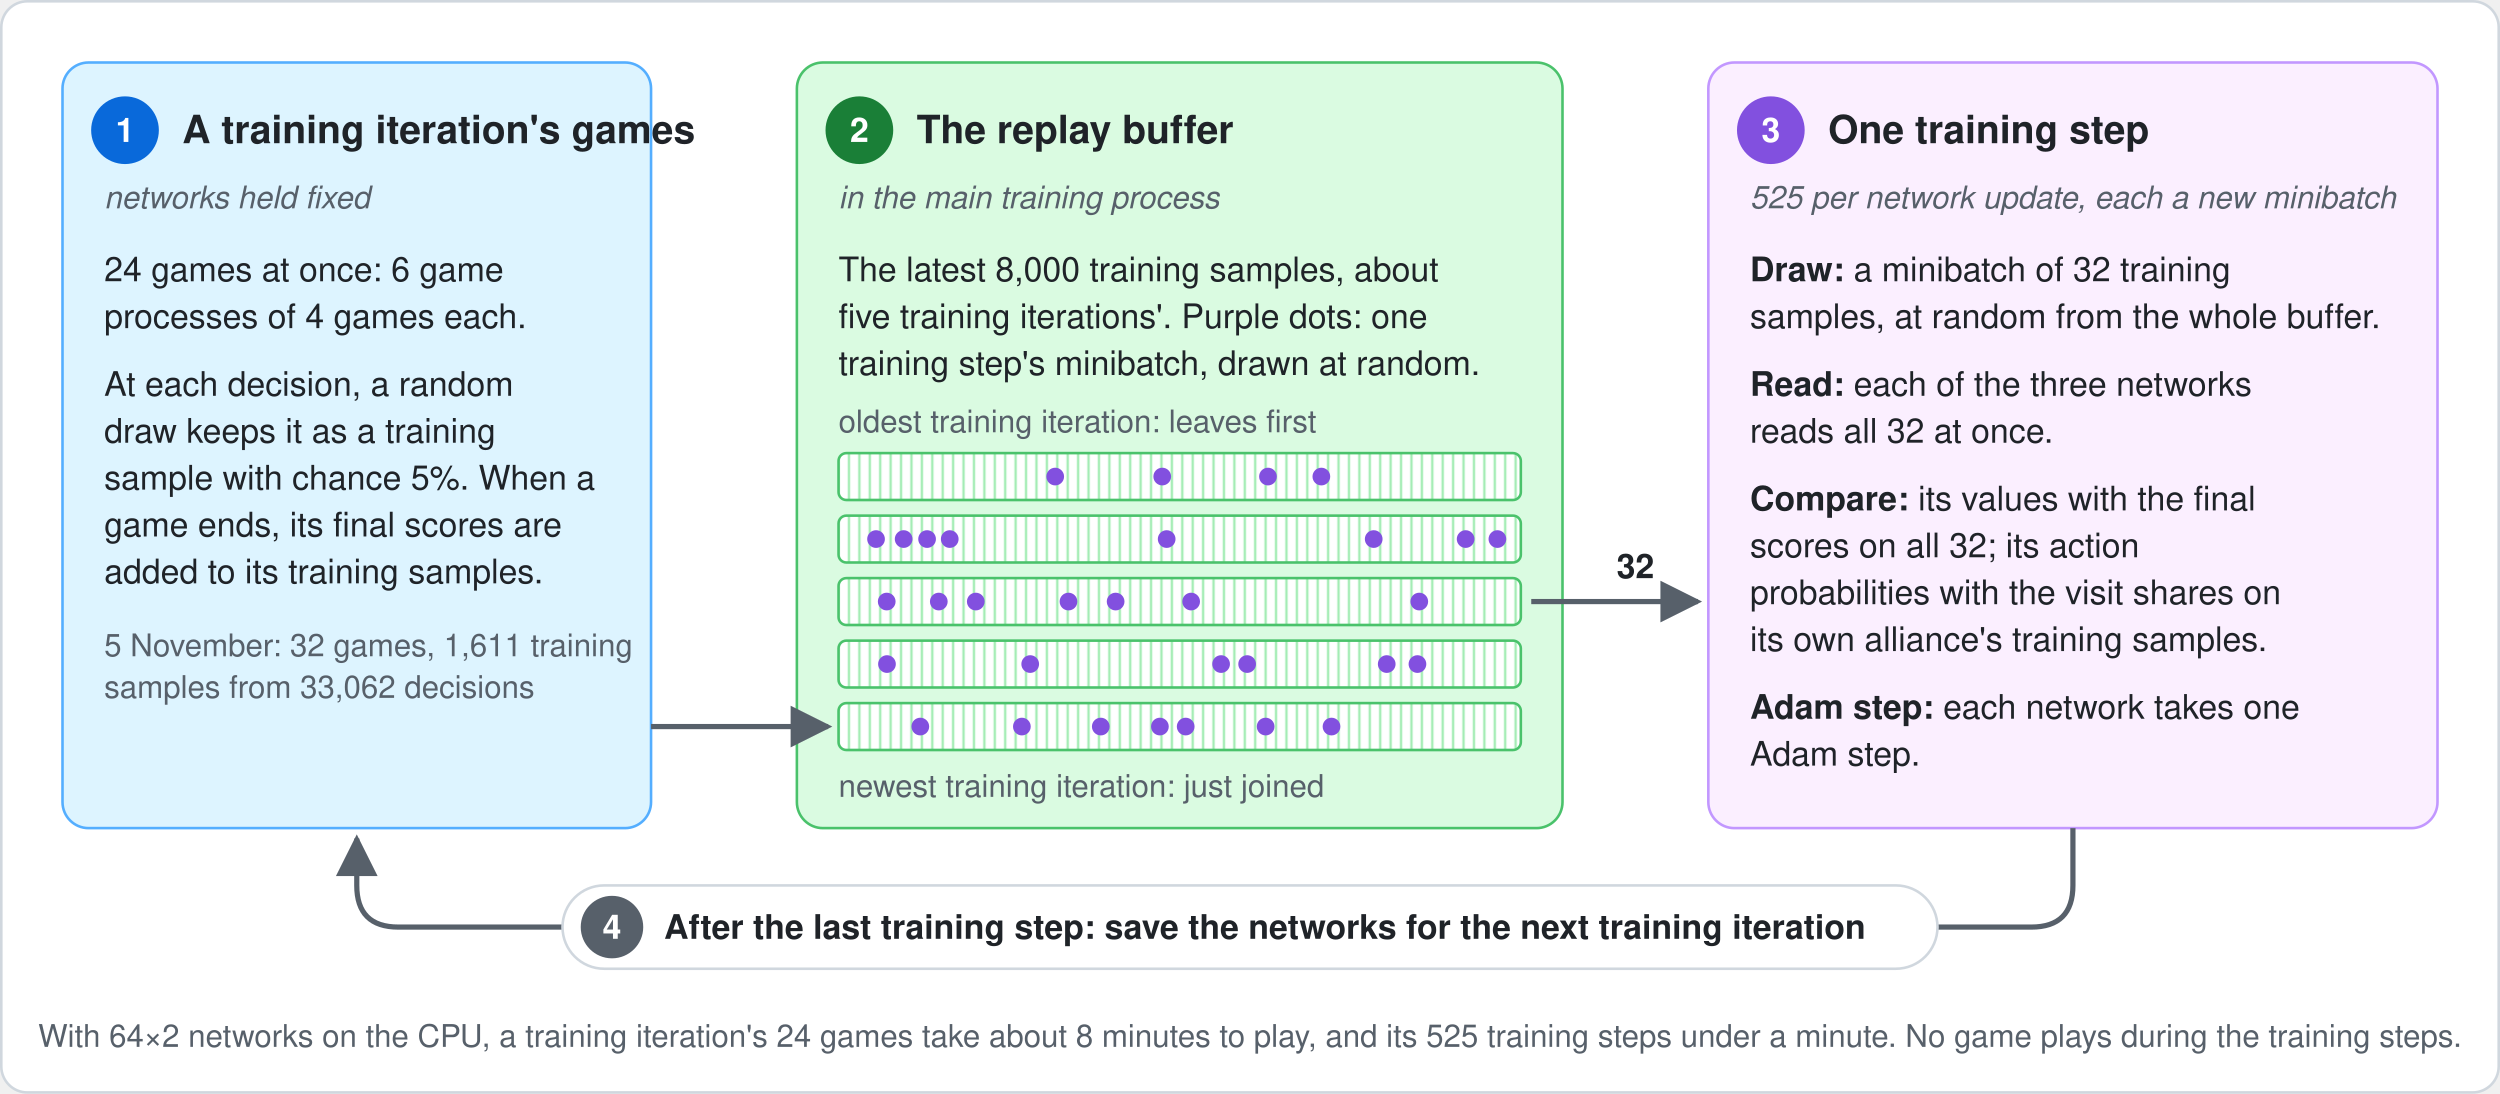
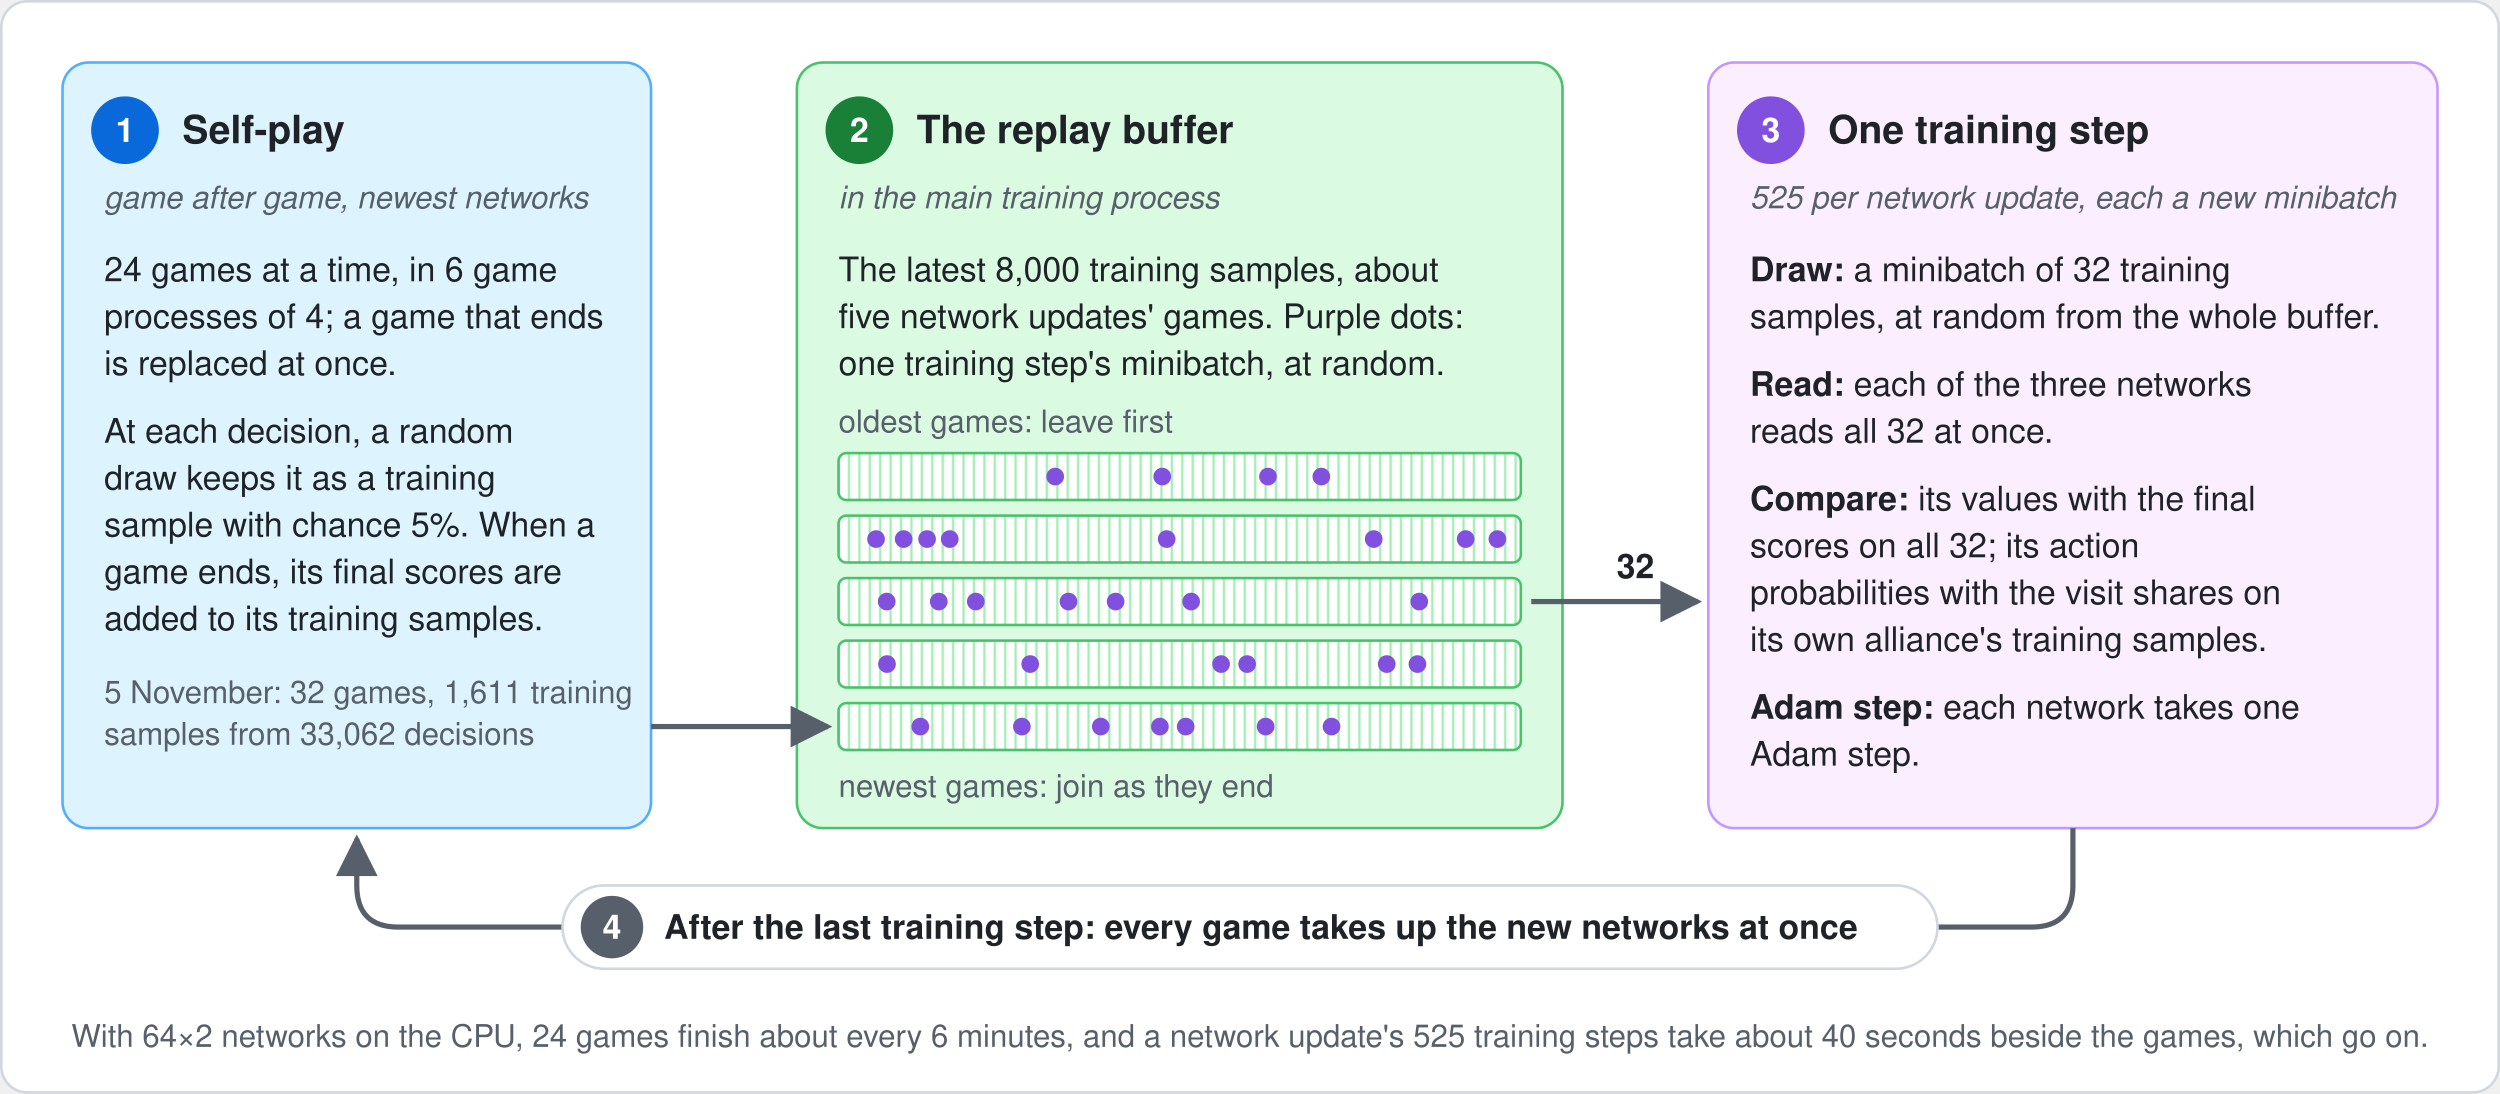
<svg xmlns="http://www.w3.org/2000/svg" width="960" height="420" viewBox="0 0 960 420" role="img" aria-labelledby="title desc">
  <defs>
    <marker id="arrow" viewBox="0 0 10 10" refX="9" refY="5" markerWidth="8" markerHeight="8" orient="auto-start-reverse">
      <path d="M 0 0 L 10 5 L 0 10 z" fill="#57606a" />
    </marker>
    <pattern id="samples" width="4" height="18" patternUnits="userSpaceOnUse">
      <rect width="4" height="18" fill="#ffffff" />
      <rect x="1.5" width="1" height="18" fill="#aceebb" />
    </pattern>
    <style>
      text { font-family: -apple-system, BlinkMacSystemFont, "Segoe UI", Helvetica, Arial, sans-serif; fill: #1f2328; }
      .title { font-size: 15px; font-weight: 600; }
      .sub { font-size: 12px; fill: #57606a; font-style: italic; }
      .body { font-size: 13px; }
      .bold { font-weight: 600; }
      .label { font-size: 12px; fill: #57606a; }
      .step { font-size: 13px; font-weight: 700; fill: #ffffff; }
    </style>
  </defs>
  <rect x="0.5" y="0.5" width="959" height="419" rx="10" fill="#ffffff" stroke="#d0d7de" />
  <rect x="24" y="24" width="226" height="294" rx="10" fill="#ddf4ff" stroke="#54aeff" />
  <circle cx="48" cy="50" r="13" fill="#0969da" />
  <text class="step" x="48" y="54.5" text-anchor="middle">1</text>
-   <text class="title" x="70" y="55">A training iteration's games</text>
-   <text class="sub" x="40" y="80">networks held fixed</text>
-   <text class="body" x="40" y="108">24 games at once: 6 game</text>
-   <text class="body" x="40" y="126">processes of 4 games each.</text>
-   <text class="body" x="40" y="152">At each decision, a random</text>
-   <text class="body" x="40" y="170">draw keeps it as a training</text>
-   <text class="body" x="40" y="188">sample with chance 5%. When a</text>
-   <text class="body" x="40" y="206">game ends, its final scores are</text>
-   <text class="body" x="40" y="224">added to its training samples.</text>
-   <text class="label" x="40" y="252">5 November: 32 games, 1,611 training</text>
-   <text class="label" x="40" y="268">samples from 33,062 decisions</text>
+   <text class="title" x="70" y="55">Self-play</text>
+   <text class="sub" x="40" y="80">game after game, newest networks</text>
+   <text class="body" x="40" y="108">24 games at a time, in 6 game</text>
+   <text class="body" x="40" y="126">processes of 4; a game that ends</text>
+   <text class="body" x="40" y="144">is replaced at once.</text>
+   <text class="body" x="40" y="170">At each decision, a random</text>
+   <text class="body" x="40" y="188">draw keeps it as a training</text>
+   <text class="body" x="40" y="206">sample with chance 5%. When a</text>
+   <text class="body" x="40" y="224">game ends, its final scores are</text>
+   <text class="body" x="40" y="242">added to its training samples.</text>
+   <text class="label" x="40" y="270">5 November: 32 games, 1,611 training</text>
+   <text class="label" x="40" y="286">samples from 33,062 decisions</text>
  <rect x="306" y="24" width="294" height="294" rx="10" fill="#dafbe1" stroke="#4ac26b" />
  <circle cx="330" cy="50" r="13" fill="#1a7f37" />
  <text class="step" x="330" y="54.5" text-anchor="middle">2</text>
  <text class="title" x="352" y="55">The replay buffer</text>
  <text class="sub" x="322" y="80">in the main training process</text>
  <text class="body" x="322" y="108">The latest 8,000 training samples, about</text>
-   <text class="body" x="322" y="126">five training iterations'. Purple dots: one</text>
-   <text class="body" x="322" y="144">training step's minibatch, drawn at random.</text>
-   <text class="label" x="322" y="166">oldest training iteration: leaves first</text>
+   <text class="body" x="322" y="126">five network updates' games. Purple dots:</text>
+   <text class="body" x="322" y="144">one training step's minibatch, at random.</text>
+   <text class="label" x="322" y="166">oldest games: leave first</text>
  <rect x="322" y="174" width="262" height="18" rx="3" fill="url(#samples)" stroke="#4ac26b" />
  <rect x="322" y="198" width="262" height="18" rx="3" fill="url(#samples)" stroke="#4ac26b" />
  <rect x="322" y="222" width="262" height="18" rx="3" fill="url(#samples)" stroke="#4ac26b" />
  <rect x="322" y="246" width="262" height="18" rx="3" fill="url(#samples)" stroke="#4ac26b" />
  <rect x="322" y="270" width="262" height="18" rx="3" fill="url(#samples)" stroke="#4ac26b" />
  <circle cx="527.5" cy="207.0" r="3.4" fill="#8250df" />
  <circle cx="575.0" cy="207.0" r="3.4" fill="#8250df" />
  <circle cx="353.4" cy="279.0" r="3.4" fill="#8250df" />
  <circle cx="486.0" cy="279.0" r="3.4" fill="#8250df" />
  <circle cx="544.3" cy="255.0" r="3.4" fill="#8250df" />
  <circle cx="562.8" cy="207.0" r="3.4" fill="#8250df" />
  <circle cx="478.9" cy="255.0" r="3.4" fill="#8250df" />
  <circle cx="374.7" cy="231.0" r="3.4" fill="#8250df" />
  <circle cx="405.2" cy="183.0" r="3.4" fill="#8250df" />
  <circle cx="545.0" cy="231.0" r="3.4" fill="#8250df" />
  <circle cx="532.5" cy="255.0" r="3.4" fill="#8250df" />
  <circle cx="468.9" cy="255.0" r="3.4" fill="#8250df" />
  <circle cx="448.0" cy="207.0" r="3.4" fill="#8250df" />
  <circle cx="422.7" cy="279.0" r="3.4" fill="#8250df" />
  <circle cx="395.6" cy="255.0" r="3.4" fill="#8250df" />
  <circle cx="340.6" cy="255.0" r="3.4" fill="#8250df" />
  <circle cx="511.3" cy="279.0" r="3.4" fill="#8250df" />
  <circle cx="445.4" cy="279.0" r="3.4" fill="#8250df" />
  <circle cx="446.3" cy="183.0" r="3.4" fill="#8250df" />
  <circle cx="356.0" cy="207.0" r="3.4" fill="#8250df" />
  <circle cx="336.4" cy="207.0" r="3.4" fill="#8250df" />
  <circle cx="455.3" cy="279.0" r="3.4" fill="#8250df" />
  <circle cx="507.4" cy="183.0" r="3.4" fill="#8250df" />
  <circle cx="457.4" cy="231.0" r="3.4" fill="#8250df" />
  <circle cx="410.3" cy="231.0" r="3.4" fill="#8250df" />
  <circle cx="428.4" cy="231.0" r="3.4" fill="#8250df" />
  <circle cx="486.9" cy="183.0" r="3.4" fill="#8250df" />
  <circle cx="347.0" cy="207.0" r="3.4" fill="#8250df" />
  <circle cx="364.7" cy="207.0" r="3.4" fill="#8250df" />
  <circle cx="392.4" cy="279.0" r="3.4" fill="#8250df" />
  <circle cx="360.5" cy="231.0" r="3.4" fill="#8250df" />
  <circle cx="340.5" cy="231.0" r="3.4" fill="#8250df" />
-   <text class="label" x="322" y="306">newest training iteration: just joined</text>
+   <text class="label" x="322" y="306">newest games: join as they end</text>
  <rect x="656" y="24" width="280" height="294" rx="10" fill="#fbefff" stroke="#c297ff" />
  <circle cx="680" cy="50" r="13" fill="#8250df" />
  <text class="step" x="680" y="54.5" text-anchor="middle">3</text>
  <text class="title" x="702" y="55">One training step</text>
  <text class="sub" x="672" y="80">525 per network update, each a new minibatch</text>
  <text class="body" x="672" y="108">
    <tspan class="bold">Draw:</tspan> a minibatch of 32 training</text>
  <text class="body" x="672" y="126">samples, at random from the whole buffer.</text>
  <text class="body" x="672" y="152">
    <tspan class="bold">Read:</tspan> each of the three networks</text>
  <text class="body" x="672" y="170">reads all 32 at once.</text>
  <text class="body" x="672" y="196">
    <tspan class="bold">Compare:</tspan> its values with the final</text>
  <text class="body" x="672" y="214">scores on all 32; its action</text>
  <text class="body" x="672" y="232">probabilities with the visit shares on</text>
  <text class="body" x="672" y="250">its own alliance's training samples.</text>
  <text class="body" x="672" y="276">
    <tspan class="bold">Adam step:</tspan> each network takes one</text>
  <text class="body" x="672" y="294">Adam step.</text>
  <line x1="250" y1="279" x2="318" y2="279" stroke="#57606a" stroke-width="2" marker-end="url(#arrow)" />
  <line x1="588" y1="231" x2="652" y2="231" stroke="#57606a" stroke-width="2" marker-end="url(#arrow)" />
  <text class="body bold" x="628" y="222" text-anchor="middle">32</text>
  <path d="M 796 318 L 796 340 Q 796 356 780 356 L 153 356 Q 137 356 137 340 L 137 322" fill="none" stroke="#57606a" stroke-width="2" marker-end="url(#arrow)" />
  <rect x="216" y="340" width="528" height="32" rx="16" fill="#ffffff" stroke="#d0d7de" />
  <circle cx="235" cy="356" r="12" fill="#57606a" />
  <text class="step" x="235" y="360.5" text-anchor="middle">4</text>
-   <text class="body bold" x="255" y="360.5">After the last training step: save the networks for the next training iteration</text>
-   <text class="label" x="480" y="402" text-anchor="middle">With 64×2 networks on the CPU, a training iteration's 24 games take about 8 minutes to play, and its 525 training steps under a minute. No game plays during the training steps.</text>
+   <text class="body bold" x="255" y="360.5">After the last training step: every game takes up the new networks at once</text>
+   <text class="label" x="480" y="402" text-anchor="middle">With 64×2 networks on the CPU, 24 games finish about every 6 minutes, and a network update's 525 training steps take about 40 seconds beside the games, which go on.</text>
</svg>
